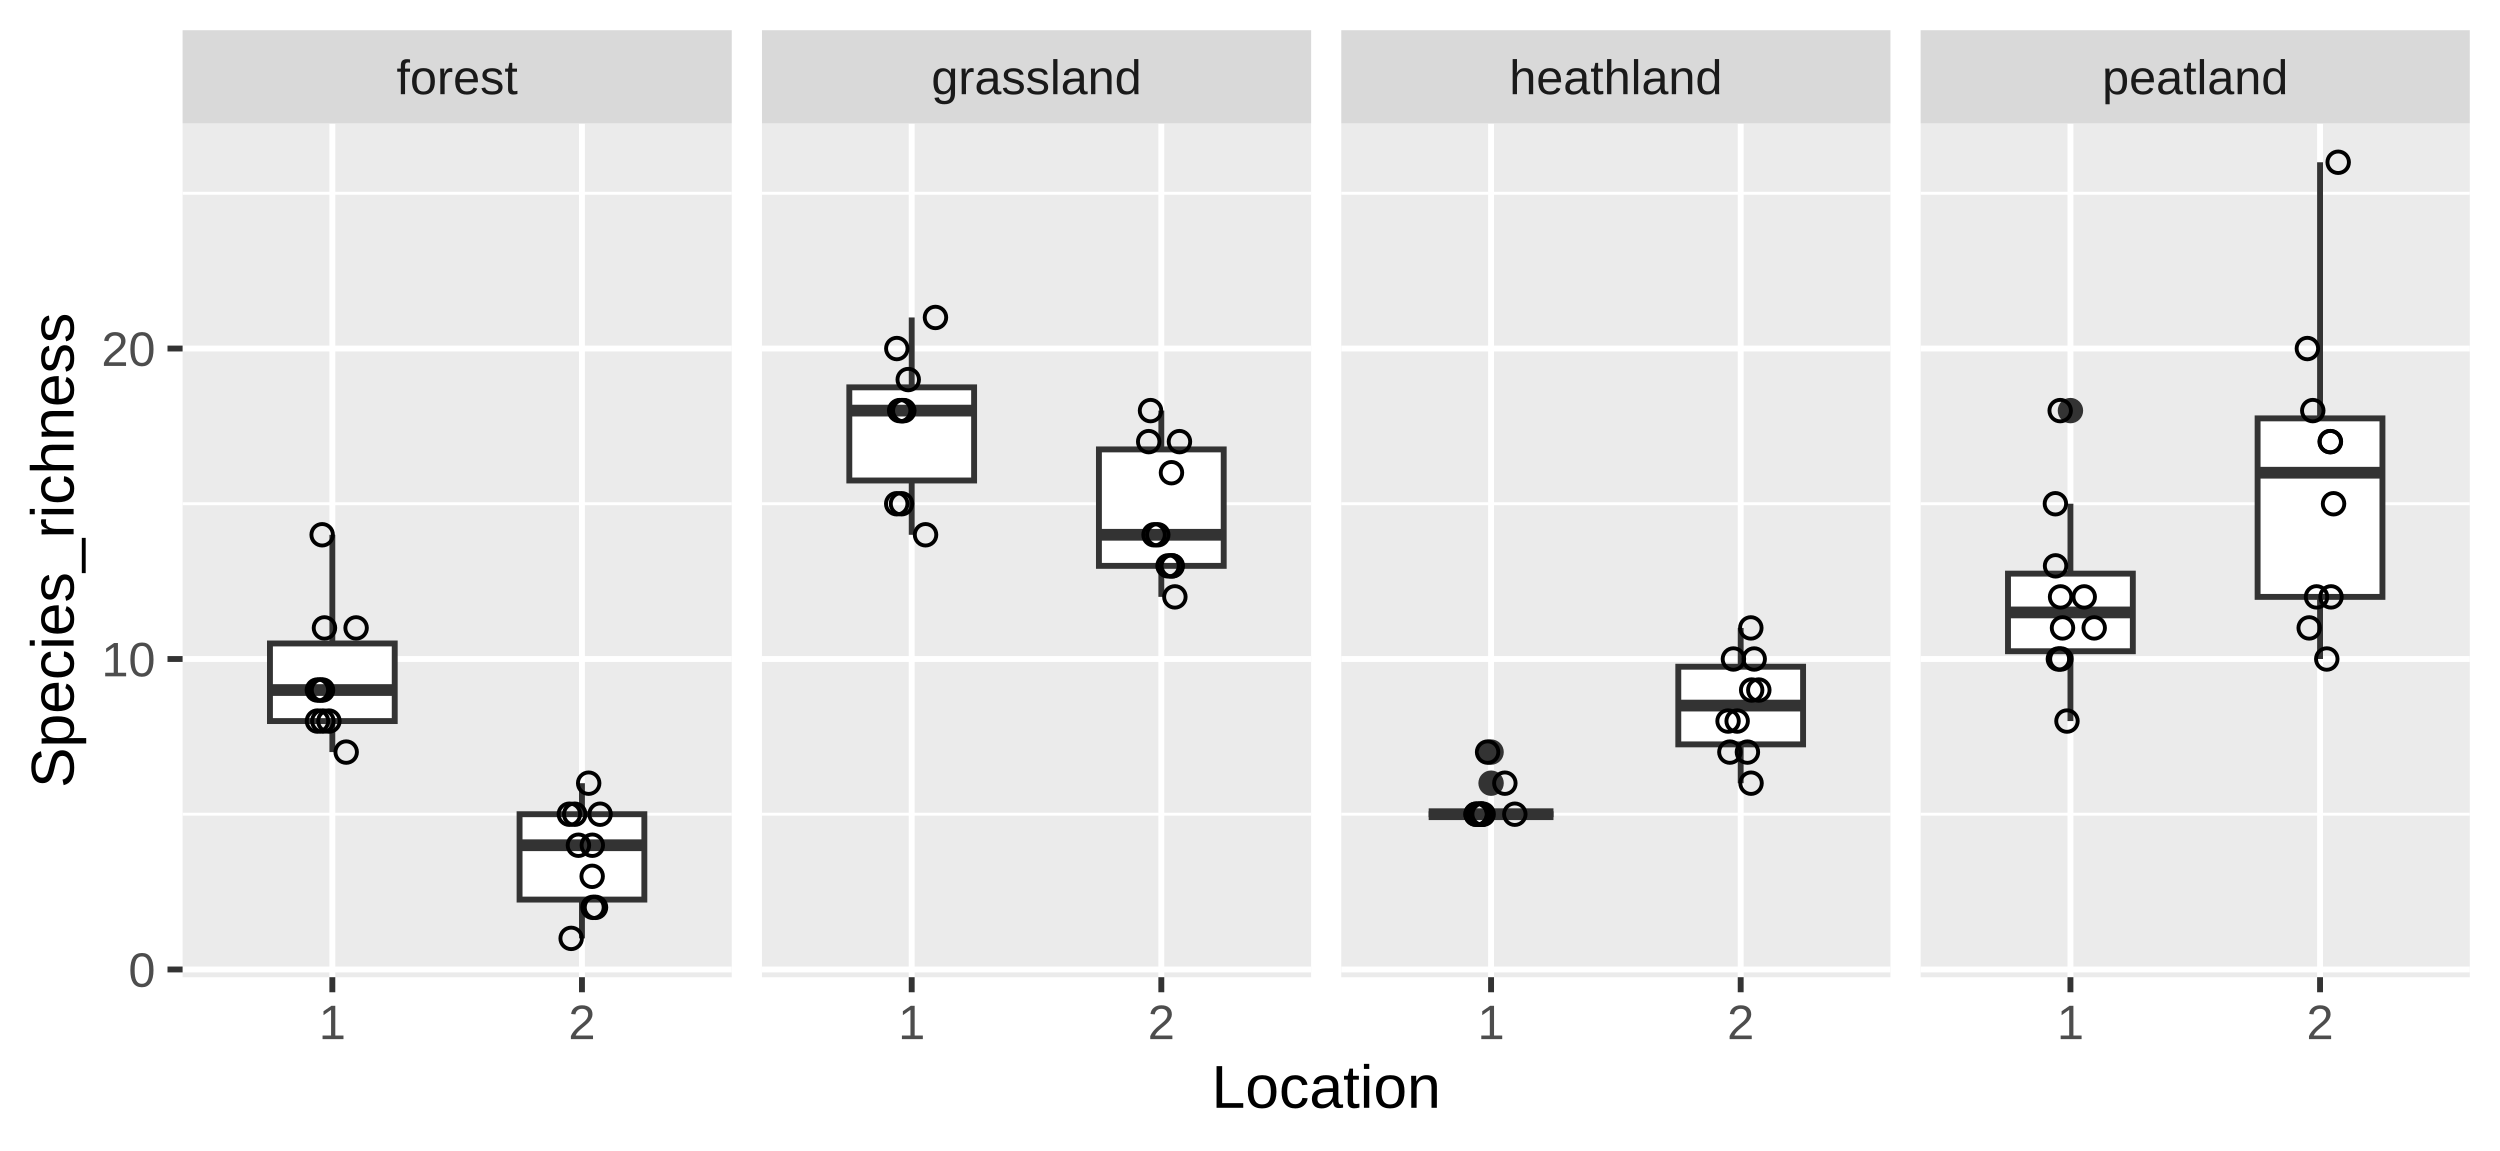
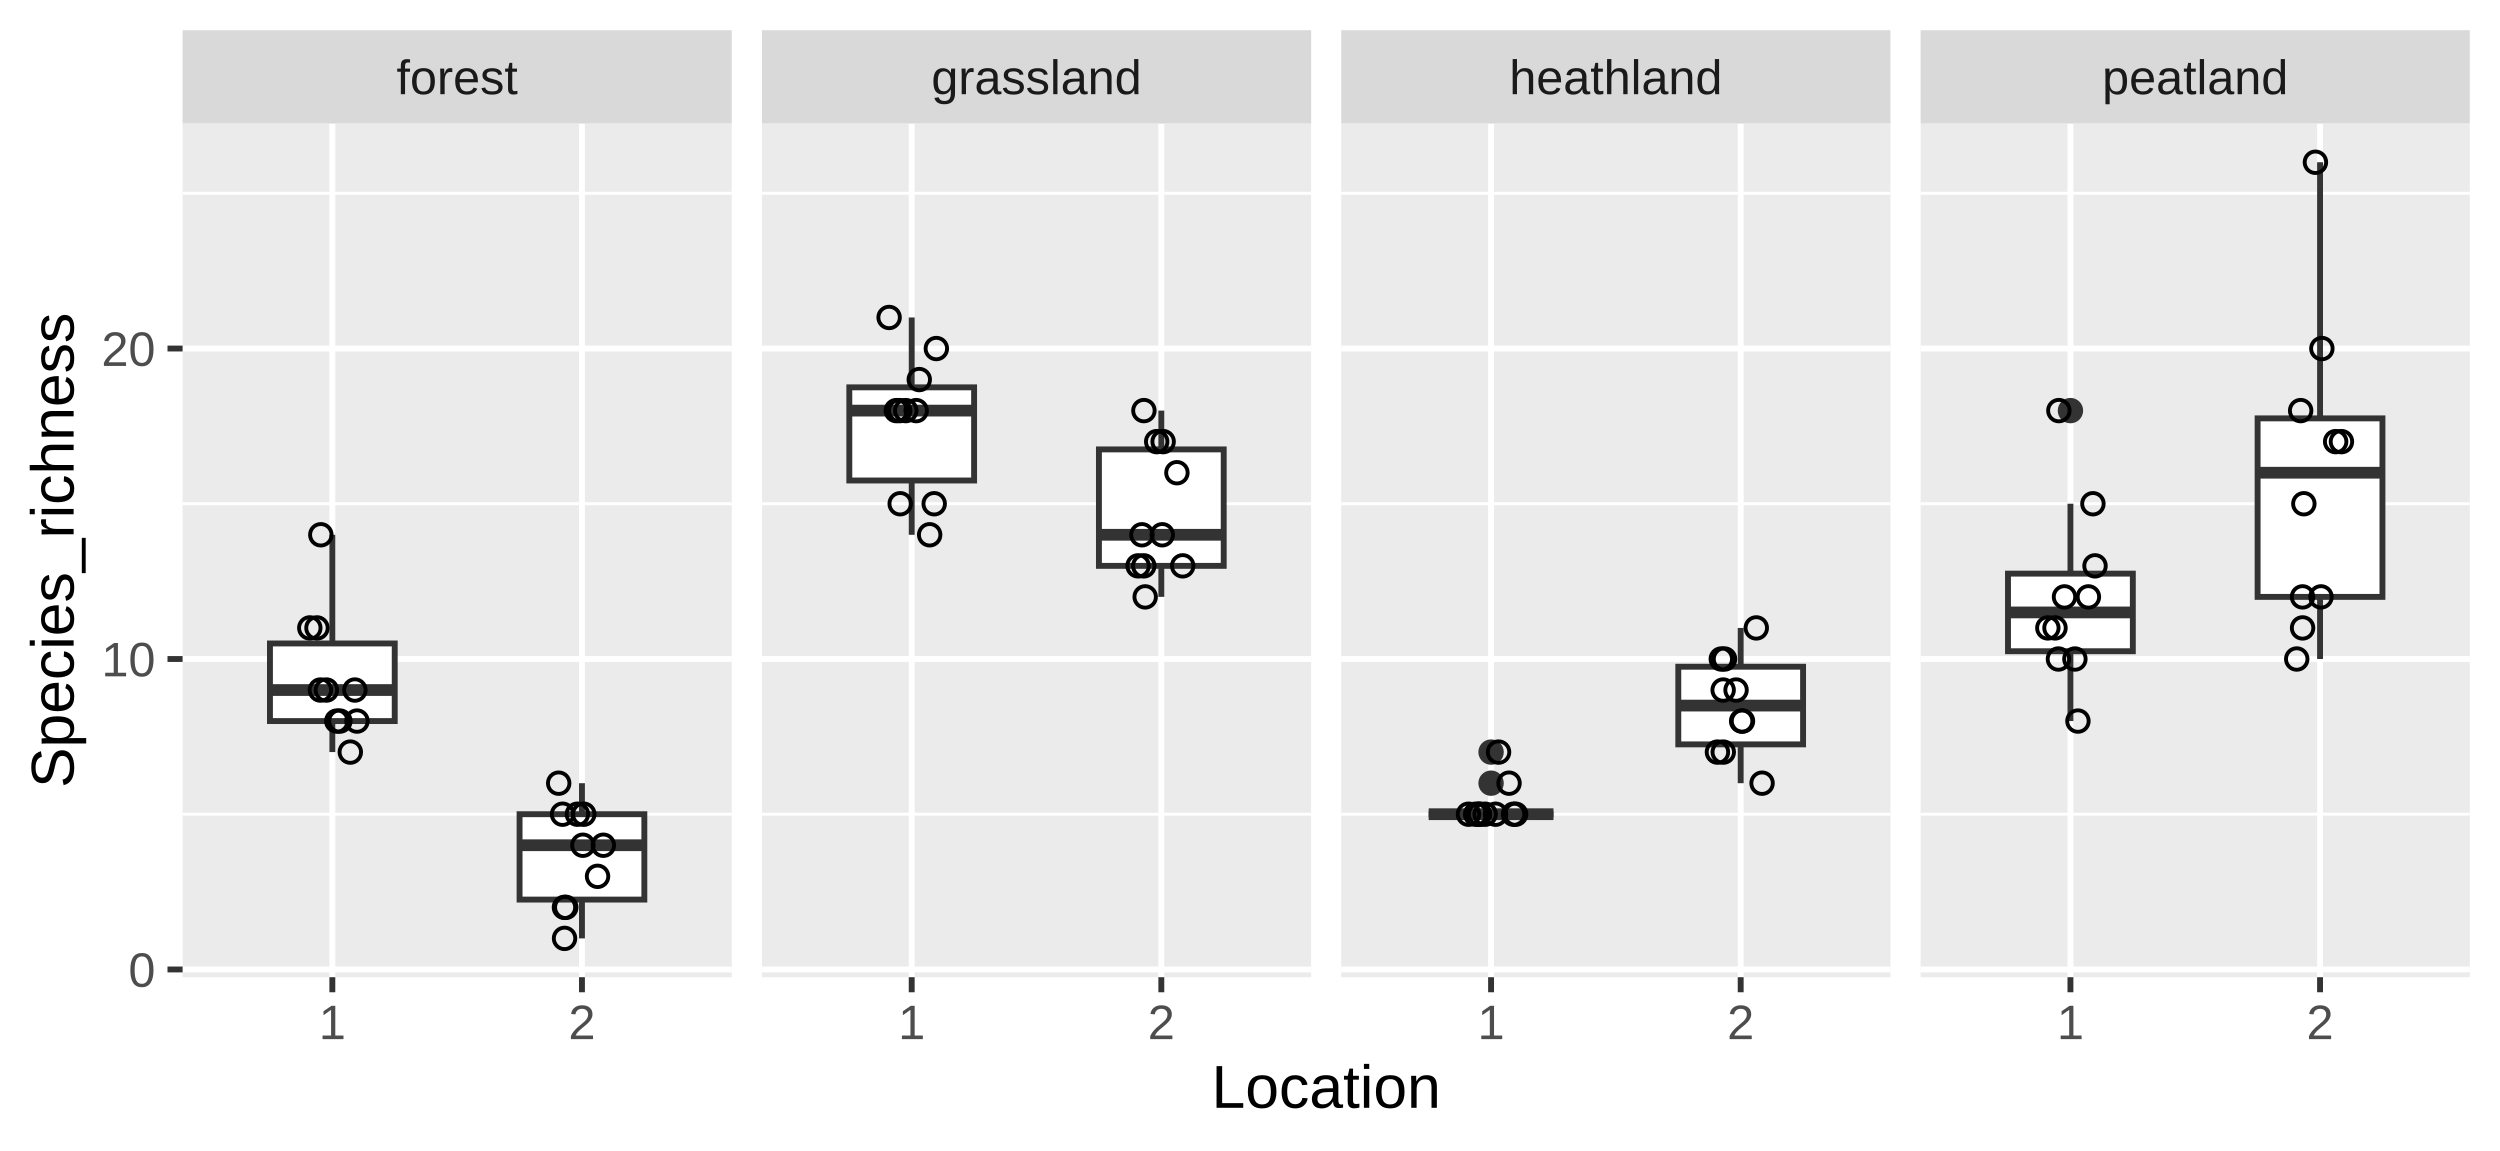
<svg xmlns="http://www.w3.org/2000/svg" width="453.60pt" height="208.80pt" viewBox="0 0 453.60 208.80">
  <g class="svglite">
    <defs>
      <style type="text/css">
    .svglite line, .svglite polyline, .svglite polygon, .svglite path, .svglite rect, .svglite circle {
      fill: none;
      stroke: #000000;
      stroke-linecap: round;
      stroke-linejoin: round;
      stroke-miterlimit: 10.00;
    }
    .svglite text {
      white-space: pre;
    }
    .svglite g.glyphgroup path {
      fill: inherit;
      stroke: none;
    }
  </style>
    </defs>
    <rect width="100%" height="100%" style="stroke: none; fill: #FFFFFF;" />
    <defs>
      <clipPath id="cpMC4wMHw0NTMuNjB8MC4wMHwyMDguODA=">
        <rect x="0.00" y="0.00" width="453.60" height="208.80" />
      </clipPath>
    </defs>
    <g clip-path="url(#cpMC4wMHw0NTMuNjB8MC4wMHwyMDguODA=)">
      <rect x="0" y="0.00" width="453.60" height="208.80" style="stroke-width: 1.07; stroke: #FFFFFF; fill: #FFFFFF;" />
    </g>
    <defs>
      <clipPath id="cpMzMuMTN8MTMyLjc3fDIyLjQwfDE3Ny4zMA==">
        <rect x="33.13" y="22.40" width="99.64" height="154.91" />
      </clipPath>
    </defs>
    <g clip-path="url(#cpMzMuMTN8MTMyLjc3fDIyLjQwfDE3Ny4zMA==)">
      <rect x="33.13" y="22.40" width="99.64" height="154.91" style="stroke-width: 1.07; stroke: none; fill: #EBEBEB;" />
      <polyline points="33.13,147.73 132.77,147.73 " style="stroke-width: 0.53; stroke: #FFFFFF; stroke-linecap: butt;" />
      <polyline points="33.13,91.40 132.77,91.40 " style="stroke-width: 0.53; stroke: #FFFFFF; stroke-linecap: butt;" />
      <polyline points="33.13,35.07 132.77,35.07 " style="stroke-width: 0.53; stroke: #FFFFFF; stroke-linecap: butt;" />
      <polyline points="33.13,175.90 132.77,175.90 " style="stroke-width: 1.07; stroke: #FFFFFF; stroke-linecap: butt;" />
      <polyline points="33.13,119.57 132.77,119.57 " style="stroke-width: 1.07; stroke: #FFFFFF; stroke-linecap: butt;" />
      <polyline points="33.13,63.24 132.77,63.24 " style="stroke-width: 1.07; stroke: #FFFFFF; stroke-linecap: butt;" />
      <polyline points="60.30,177.30 60.30,22.40 " style="stroke-width: 1.07; stroke: #FFFFFF; stroke-linecap: butt;" />
      <polyline points="105.59,177.30 105.59,22.40 " style="stroke-width: 1.07; stroke: #FFFFFF; stroke-linecap: butt;" />
      <line x1="60.30" y1="116.75" x2="60.30" y2="97.03" style="stroke-width: 1.07; stroke: #333333; stroke-linecap: butt;" />
      <line x1="60.30" y1="130.83" x2="60.30" y2="136.46" style="stroke-width: 1.07; stroke: #333333; stroke-linecap: butt;" />
      <polygon points="48.98,116.75 48.98,130.83 71.62,130.83 71.62,116.75 48.98,116.75 " style="stroke-width: 1.07; stroke: #333333; stroke-linecap: butt; stroke-linejoin: miter; fill: #FFFFFF;" />
      <line x1="48.98" y1="125.20" x2="71.62" y2="125.20" style="stroke-width: 2.13; stroke: #333333; stroke-linecap: butt; stroke-linejoin: miter;" />
      <line x1="105.59" y1="147.73" x2="105.59" y2="142.10" style="stroke-width: 1.07; stroke: #333333; stroke-linecap: butt;" />
      <line x1="105.59" y1="163.22" x2="105.59" y2="170.26" style="stroke-width: 1.07; stroke: #333333; stroke-linecap: butt;" />
      <polygon points="94.27,147.73 94.27,163.22 116.91,163.22 116.91,147.73 94.27,147.73 " style="stroke-width: 1.07; stroke: #333333; stroke-linecap: butt; stroke-linejoin: miter; fill: #FFFFFF;" />
      <line x1="94.27" y1="153.36" x2="116.91" y2="153.36" style="stroke-width: 2.13; stroke: #333333; stroke-linecap: butt; stroke-linejoin: miter;" />
-       <circle cx="58.87" cy="113.93" r="1.95" style="stroke-width: 0.71;" />
-       <circle cx="58.12" cy="125.20" r="1.95" style="stroke-width: 0.71;" />
-       <circle cx="64.61" cy="113.93" r="1.95" style="stroke-width: 0.71;" />
-       <circle cx="58.45" cy="97.03" r="1.95" style="stroke-width: 0.71;" />
-       <circle cx="57.58" cy="125.20" r="1.95" style="stroke-width: 0.71;" />
-       <circle cx="59.68" cy="130.83" r="1.95" style="stroke-width: 0.71;" />
-       <circle cx="57.60" cy="130.83" r="1.95" style="stroke-width: 0.71;" />
-       <circle cx="58.52" cy="125.20" r="1.95" style="stroke-width: 0.71;" />
-       <circle cx="62.81" cy="136.46" r="1.95" style="stroke-width: 0.71;" />
-       <circle cx="58.58" cy="130.83" r="1.95" style="stroke-width: 0.71;" />
-       <circle cx="108.88" cy="147.73" r="1.95" style="stroke-width: 0.71;" />
-       <circle cx="104.28" cy="147.73" r="1.95" style="stroke-width: 0.71;" />
-       <circle cx="104.95" cy="153.36" r="1.95" style="stroke-width: 0.71;" />
-       <circle cx="103.30" cy="147.73" r="1.95" style="stroke-width: 0.71;" />
-       <circle cx="103.63" cy="170.26" r="1.95" style="stroke-width: 0.71;" />
-       <circle cx="107.44" cy="159.00" r="1.95" style="stroke-width: 0.71;" />
-       <circle cx="108.05" cy="164.63" r="1.95" style="stroke-width: 0.71;" />
-       <circle cx="107.58" cy="164.63" r="1.95" style="stroke-width: 0.71;" />
-       <circle cx="106.81" cy="142.10" r="1.95" style="stroke-width: 0.71;" />
-       <circle cx="107.47" cy="153.36" r="1.95" style="stroke-width: 0.71;" />
+       <circle cx="57.51" cy="113.93" r="1.95" style="stroke-width: 0.71;" />
+       <circle cx="58.13" cy="125.20" r="1.95" style="stroke-width: 0.71;" />
+       <circle cx="56.21" cy="113.93" r="1.95" style="stroke-width: 0.71;" />
+       <circle cx="58.21" cy="97.03" r="1.95" style="stroke-width: 0.71;" />
+       <circle cx="64.39" cy="125.20" r="1.95" style="stroke-width: 0.71;" />
+       <circle cx="61.67" cy="130.83" r="1.95" style="stroke-width: 0.71;" />
+       <circle cx="64.77" cy="130.83" r="1.95" style="stroke-width: 0.71;" />
+       <circle cx="59.22" cy="125.20" r="1.95" style="stroke-width: 0.71;" />
+       <circle cx="63.56" cy="136.46" r="1.95" style="stroke-width: 0.71;" />
+       <circle cx="61.11" cy="130.83" r="1.95" style="stroke-width: 0.71;" />
+       <circle cx="104.76" cy="147.73" r="1.95" style="stroke-width: 0.71;" />
+       <circle cx="102.07" cy="147.73" r="1.95" style="stroke-width: 0.71;" />
+       <circle cx="105.76" cy="153.36" r="1.95" style="stroke-width: 0.71;" />
+       <circle cx="105.92" cy="147.73" r="1.95" style="stroke-width: 0.71;" />
+       <circle cx="102.43" cy="170.26" r="1.95" style="stroke-width: 0.71;" />
+       <circle cx="108.42" cy="159.00" r="1.95" style="stroke-width: 0.71;" />
+       <circle cx="102.66" cy="164.63" r="1.95" style="stroke-width: 0.71;" />
+       <circle cx="102.41" cy="164.63" r="1.95" style="stroke-width: 0.71;" />
+       <circle cx="101.37" cy="142.10" r="1.95" style="stroke-width: 0.71;" />
+       <circle cx="109.47" cy="153.36" r="1.95" style="stroke-width: 0.71;" />
    </g>
    <g clip-path="url(#cpMC4wMHw0NTMuNjB8MC4wMHwyMDguODA=)">
</g>
    <defs>
      <clipPath id="cpMTM4LjI1fDIzNy44OHwyMi40MHwxNzcuMzA=">
        <rect x="138.25" y="22.40" width="99.64" height="154.91" />
      </clipPath>
    </defs>
    <g clip-path="url(#cpMTM4LjI1fDIzNy44OHwyMi40MHwxNzcuMzA=)">
      <rect x="138.25" y="22.40" width="99.64" height="154.91" style="stroke-width: 1.07; stroke: none; fill: #EBEBEB;" />
      <polyline points="138.25,147.73 237.88,147.73 " style="stroke-width: 0.53; stroke: #FFFFFF; stroke-linecap: butt;" />
      <polyline points="138.25,91.40 237.88,91.40 " style="stroke-width: 0.53; stroke: #FFFFFF; stroke-linecap: butt;" />
      <polyline points="138.25,35.07 237.88,35.07 " style="stroke-width: 0.53; stroke: #FFFFFF; stroke-linecap: butt;" />
      <polyline points="138.25,175.90 237.88,175.90 " style="stroke-width: 1.07; stroke: #FFFFFF; stroke-linecap: butt;" />
      <polyline points="138.25,119.57 237.88,119.57 " style="stroke-width: 1.07; stroke: #FFFFFF; stroke-linecap: butt;" />
      <polyline points="138.25,63.24 237.88,63.24 " style="stroke-width: 1.07; stroke: #FFFFFF; stroke-linecap: butt;" />
      <polyline points="165.42,177.30 165.42,22.40 " style="stroke-width: 1.07; stroke: #FFFFFF; stroke-linecap: butt;" />
      <polyline points="210.71,177.30 210.71,22.40 " style="stroke-width: 1.07; stroke: #FFFFFF; stroke-linecap: butt;" />
      <line x1="165.42" y1="70.28" x2="165.42" y2="57.60" style="stroke-width: 1.07; stroke: #333333; stroke-linecap: butt;" />
      <line x1="165.42" y1="87.18" x2="165.42" y2="97.03" style="stroke-width: 1.07; stroke: #333333; stroke-linecap: butt;" />
      <polygon points="154.10,70.28 154.10,87.18 176.74,87.18 176.74,70.28 154.10,70.28 " style="stroke-width: 1.07; stroke: #333333; stroke-linecap: butt; stroke-linejoin: miter; fill: #FFFFFF;" />
      <line x1="154.10" y1="74.50" x2="176.74" y2="74.50" style="stroke-width: 2.13; stroke: #333333; stroke-linecap: butt; stroke-linejoin: miter;" />
      <line x1="210.71" y1="81.54" x2="210.71" y2="74.50" style="stroke-width: 1.07; stroke: #333333; stroke-linecap: butt;" />
      <line x1="210.71" y1="102.67" x2="210.71" y2="108.30" style="stroke-width: 1.07; stroke: #333333; stroke-linecap: butt;" />
      <polygon points="199.39,81.54 199.39,102.67 222.03,102.67 222.03,81.54 199.39,81.54 " style="stroke-width: 1.07; stroke: #333333; stroke-linecap: butt; stroke-linejoin: miter; fill: #FFFFFF;" />
      <line x1="199.39" y1="97.03" x2="222.03" y2="97.03" style="stroke-width: 2.13; stroke: #333333; stroke-linecap: butt; stroke-linejoin: miter;" />
-       <circle cx="163.99" cy="74.50" r="1.95" style="stroke-width: 0.71;" />
-       <circle cx="163.23" cy="74.50" r="1.95" style="stroke-width: 0.71;" />
-       <circle cx="169.73" cy="57.60" r="1.95" style="stroke-width: 0.71;" />
-       <circle cx="163.57" cy="91.40" r="1.95" style="stroke-width: 0.71;" />
-       <circle cx="162.70" cy="91.40" r="1.95" style="stroke-width: 0.71;" />
-       <circle cx="164.79" cy="68.87" r="1.95" style="stroke-width: 0.71;" />
-       <circle cx="162.72" cy="63.24" r="1.95" style="stroke-width: 0.71;" />
-       <circle cx="163.64" cy="74.50" r="1.95" style="stroke-width: 0.71;" />
-       <circle cx="167.93" cy="97.03" r="1.95" style="stroke-width: 0.71;" />
-       <circle cx="163.69" cy="74.50" r="1.95" style="stroke-width: 0.71;" />
-       <circle cx="214.00" cy="80.13" r="1.95" style="stroke-width: 0.71;" />
-       <circle cx="209.39" cy="97.03" r="1.95" style="stroke-width: 0.71;" />
-       <circle cx="210.07" cy="97.03" r="1.95" style="stroke-width: 0.71;" />
-       <circle cx="208.42" cy="80.13" r="1.95" style="stroke-width: 0.71;" />
-       <circle cx="208.75" cy="74.50" r="1.95" style="stroke-width: 0.71;" />
-       <circle cx="212.55" cy="85.77" r="1.95" style="stroke-width: 0.71;" />
-       <circle cx="213.17" cy="108.30" r="1.95" style="stroke-width: 0.71;" />
-       <circle cx="212.70" cy="102.67" r="1.95" style="stroke-width: 0.71;" />
-       <circle cx="211.93" cy="102.67" r="1.95" style="stroke-width: 0.71;" />
-       <circle cx="212.59" cy="102.67" r="1.95" style="stroke-width: 0.71;" />
+       <circle cx="162.63" cy="74.50" r="1.95" style="stroke-width: 0.71;" />
+       <circle cx="163.25" cy="74.50" r="1.95" style="stroke-width: 0.71;" />
+       <circle cx="161.32" cy="57.60" r="1.95" style="stroke-width: 0.71;" />
+       <circle cx="163.33" cy="91.40" r="1.95" style="stroke-width: 0.71;" />
+       <circle cx="169.50" cy="91.40" r="1.95" style="stroke-width: 0.71;" />
+       <circle cx="166.79" cy="68.87" r="1.95" style="stroke-width: 0.71;" />
+       <circle cx="169.89" cy="63.24" r="1.95" style="stroke-width: 0.71;" />
+       <circle cx="164.34" cy="74.50" r="1.95" style="stroke-width: 0.71;" />
+       <circle cx="168.68" cy="97.03" r="1.95" style="stroke-width: 0.71;" />
+       <circle cx="166.23" cy="74.50" r="1.95" style="stroke-width: 0.71;" />
+       <circle cx="209.87" cy="80.13" r="1.95" style="stroke-width: 0.71;" />
+       <circle cx="207.19" cy="97.03" r="1.95" style="stroke-width: 0.71;" />
+       <circle cx="210.88" cy="97.03" r="1.95" style="stroke-width: 0.71;" />
+       <circle cx="211.04" cy="80.13" r="1.95" style="stroke-width: 0.71;" />
+       <circle cx="207.55" cy="74.50" r="1.95" style="stroke-width: 0.71;" />
+       <circle cx="213.54" cy="85.77" r="1.95" style="stroke-width: 0.71;" />
+       <circle cx="207.78" cy="108.30" r="1.95" style="stroke-width: 0.71;" />
+       <circle cx="207.53" cy="102.67" r="1.95" style="stroke-width: 0.71;" />
+       <circle cx="206.49" cy="102.67" r="1.95" style="stroke-width: 0.71;" />
+       <circle cx="214.59" cy="102.67" r="1.95" style="stroke-width: 0.71;" />
    </g>
    <g clip-path="url(#cpMC4wMHw0NTMuNjB8MC4wMHwyMDguODA=)">
</g>
    <defs>
      <clipPath id="cpMjQzLjM2fDM0My4wMHwyMi40MHwxNzcuMzA=">
        <rect x="243.36" y="22.40" width="99.64" height="154.91" />
      </clipPath>
    </defs>
    <g clip-path="url(#cpMjQzLjM2fDM0My4wMHwyMi40MHwxNzcuMzA=)">
      <rect x="243.36" y="22.40" width="99.64" height="154.91" style="stroke-width: 1.07; stroke: none; fill: #EBEBEB;" />
      <polyline points="243.36,147.73 343.00,147.73 " style="stroke-width: 0.53; stroke: #FFFFFF; stroke-linecap: butt;" />
      <polyline points="243.36,91.40 343.00,91.40 " style="stroke-width: 0.53; stroke: #FFFFFF; stroke-linecap: butt;" />
      <polyline points="243.36,35.07 343.00,35.07 " style="stroke-width: 0.53; stroke: #FFFFFF; stroke-linecap: butt;" />
      <polyline points="243.36,175.90 343.00,175.90 " style="stroke-width: 1.07; stroke: #FFFFFF; stroke-linecap: butt;" />
      <polyline points="243.36,119.57 343.00,119.57 " style="stroke-width: 1.07; stroke: #FFFFFF; stroke-linecap: butt;" />
      <polyline points="243.36,63.24 343.00,63.24 " style="stroke-width: 1.07; stroke: #FFFFFF; stroke-linecap: butt;" />
      <polyline points="270.54,177.30 270.54,22.40 " style="stroke-width: 1.07; stroke: #FFFFFF; stroke-linecap: butt;" />
      <polyline points="315.83,177.30 315.83,22.40 " style="stroke-width: 1.07; stroke: #FFFFFF; stroke-linecap: butt;" />
      <circle cx="270.54" cy="136.46" r="1.95" style="stroke-width: 0.71; stroke: #333333; fill: #333333;" />
      <circle cx="270.54" cy="142.10" r="1.95" style="stroke-width: 0.71; stroke: #333333; fill: #333333;" />
      <line x1="270.54" y1="147.73" x2="270.54" y2="147.73" style="stroke-width: 1.07; stroke: #333333; stroke-linecap: butt;" />
      <line x1="270.54" y1="147.73" x2="270.54" y2="147.73" style="stroke-width: 1.07; stroke: #333333; stroke-linecap: butt;" />
      <polygon points="259.22,147.73 259.22,147.73 281.86,147.73 281.86,147.73 259.22,147.73 " style="stroke-width: 1.07; stroke: #333333; stroke-linecap: butt; stroke-linejoin: miter; fill: #FFFFFF;" />
      <line x1="259.22" y1="147.73" x2="281.86" y2="147.73" style="stroke-width: 2.13; stroke: #333333; stroke-linecap: butt; stroke-linejoin: miter;" />
      <line x1="315.83" y1="120.97" x2="315.83" y2="113.93" style="stroke-width: 1.07; stroke: #333333; stroke-linecap: butt;" />
      <line x1="315.83" y1="135.06" x2="315.83" y2="142.10" style="stroke-width: 1.07; stroke: #333333; stroke-linecap: butt;" />
      <polygon points="304.51,120.97 304.51,135.06 327.15,135.06 327.15,120.97 304.51,120.97 " style="stroke-width: 1.07; stroke: #333333; stroke-linecap: butt; stroke-linejoin: miter; fill: #FFFFFF;" />
      <line x1="304.51" y1="128.02" x2="327.15" y2="128.02" style="stroke-width: 2.13; stroke: #333333; stroke-linecap: butt; stroke-linejoin: miter;" />
-       <circle cx="269.10" cy="147.73" r="1.95" style="stroke-width: 0.71;" />
-       <circle cx="268.35" cy="147.73" r="1.95" style="stroke-width: 0.71;" />
-       <circle cx="274.85" cy="147.73" r="1.95" style="stroke-width: 0.71;" />
-       <circle cx="268.69" cy="147.73" r="1.95" style="stroke-width: 0.71;" />
-       <circle cx="267.81" cy="147.73" r="1.95" style="stroke-width: 0.71;" />
-       <circle cx="269.91" cy="136.46" r="1.95" style="stroke-width: 0.71;" />
-       <circle cx="267.84" cy="147.73" r="1.95" style="stroke-width: 0.71;" />
-       <circle cx="268.76" cy="147.73" r="1.95" style="stroke-width: 0.71;" />
-       <circle cx="273.04" cy="142.10" r="1.95" style="stroke-width: 0.71;" />
-       <circle cx="268.81" cy="147.73" r="1.95" style="stroke-width: 0.71;" />
-       <circle cx="319.12" cy="125.20" r="1.95" style="stroke-width: 0.71;" />
-       <circle cx="314.51" cy="119.57" r="1.95" style="stroke-width: 0.71;" />
-       <circle cx="315.19" cy="130.83" r="1.95" style="stroke-width: 0.71;" />
-       <circle cx="313.54" cy="130.83" r="1.95" style="stroke-width: 0.71;" />
-       <circle cx="313.87" cy="136.46" r="1.95" style="stroke-width: 0.71;" />
-       <circle cx="317.67" cy="113.93" r="1.95" style="stroke-width: 0.71;" />
-       <circle cx="318.28" cy="119.57" r="1.95" style="stroke-width: 0.71;" />
-       <circle cx="317.82" cy="125.20" r="1.95" style="stroke-width: 0.71;" />
-       <circle cx="317.05" cy="136.46" r="1.95" style="stroke-width: 0.71;" />
-       <circle cx="317.71" cy="142.10" r="1.95" style="stroke-width: 0.71;" />
+       <circle cx="267.74" cy="147.73" r="1.95" style="stroke-width: 0.71;" />
+       <circle cx="268.37" cy="147.73" r="1.95" style="stroke-width: 0.71;" />
+       <circle cx="266.44" cy="147.73" r="1.95" style="stroke-width: 0.71;" />
+       <circle cx="268.45" cy="147.73" r="1.95" style="stroke-width: 0.71;" />
+       <circle cx="274.62" cy="147.73" r="1.95" style="stroke-width: 0.71;" />
+       <circle cx="271.90" cy="136.46" r="1.95" style="stroke-width: 0.71;" />
+       <circle cx="275.00" cy="147.73" r="1.95" style="stroke-width: 0.71;" />
+       <circle cx="269.46" cy="147.73" r="1.95" style="stroke-width: 0.71;" />
+       <circle cx="273.80" cy="142.10" r="1.95" style="stroke-width: 0.71;" />
+       <circle cx="271.35" cy="147.73" r="1.95" style="stroke-width: 0.71;" />
+       <circle cx="314.99" cy="125.20" r="1.95" style="stroke-width: 0.71;" />
+       <circle cx="312.31" cy="119.57" r="1.95" style="stroke-width: 0.71;" />
+       <circle cx="316.00" cy="130.83" r="1.95" style="stroke-width: 0.71;" />
+       <circle cx="316.16" cy="130.83" r="1.95" style="stroke-width: 0.71;" />
+       <circle cx="312.67" cy="136.46" r="1.95" style="stroke-width: 0.71;" />
+       <circle cx="318.66" cy="113.93" r="1.95" style="stroke-width: 0.71;" />
+       <circle cx="312.90" cy="119.57" r="1.95" style="stroke-width: 0.71;" />
+       <circle cx="312.65" cy="125.20" r="1.95" style="stroke-width: 0.71;" />
+       <circle cx="311.61" cy="136.46" r="1.95" style="stroke-width: 0.71;" />
+       <circle cx="319.71" cy="142.10" r="1.95" style="stroke-width: 0.71;" />
    </g>
    <g clip-path="url(#cpMC4wMHw0NTMuNjB8MC4wMHwyMDguODA=)">
</g>
    <defs>
      <clipPath id="cpMzQ4LjQ4fDQ0OC4xMnwyMi40MHwxNzcuMzA=">
        <rect x="348.48" y="22.40" width="99.64" height="154.91" />
      </clipPath>
    </defs>
    <g clip-path="url(#cpMzQ4LjQ4fDQ0OC4xMnwyMi40MHwxNzcuMzA=)">
      <rect x="348.48" y="22.40" width="99.64" height="154.91" style="stroke-width: 1.07; stroke: none; fill: #EBEBEB;" />
      <polyline points="348.48,147.73 448.12,147.73 " style="stroke-width: 0.53; stroke: #FFFFFF; stroke-linecap: butt;" />
      <polyline points="348.48,91.40 448.12,91.40 " style="stroke-width: 0.53; stroke: #FFFFFF; stroke-linecap: butt;" />
      <polyline points="348.48,35.07 448.12,35.07 " style="stroke-width: 0.53; stroke: #FFFFFF; stroke-linecap: butt;" />
      <polyline points="348.48,175.90 448.12,175.90 " style="stroke-width: 1.07; stroke: #FFFFFF; stroke-linecap: butt;" />
      <polyline points="348.48,119.57 448.12,119.57 " style="stroke-width: 1.07; stroke: #FFFFFF; stroke-linecap: butt;" />
      <polyline points="348.48,63.24 448.12,63.24 " style="stroke-width: 1.07; stroke: #FFFFFF; stroke-linecap: butt;" />
      <polyline points="375.66,177.30 375.66,22.40 " style="stroke-width: 1.07; stroke: #FFFFFF; stroke-linecap: butt;" />
      <polyline points="420.95,177.30 420.95,22.40 " style="stroke-width: 1.07; stroke: #FFFFFF; stroke-linecap: butt;" />
      <circle cx="375.66" cy="74.50" r="1.95" style="stroke-width: 0.71; stroke: #333333; fill: #333333;" />
      <line x1="375.66" y1="104.08" x2="375.66" y2="91.40" style="stroke-width: 1.07; stroke: #333333; stroke-linecap: butt;" />
      <line x1="375.66" y1="118.16" x2="375.66" y2="130.83" style="stroke-width: 1.07; stroke: #333333; stroke-linecap: butt;" />
      <polygon points="364.33,104.08 364.33,118.16 386.98,118.16 386.98,104.08 364.33,104.08 " style="stroke-width: 1.07; stroke: #333333; stroke-linecap: butt; stroke-linejoin: miter; fill: #FFFFFF;" />
      <line x1="364.33" y1="111.12" x2="386.98" y2="111.12" style="stroke-width: 2.13; stroke: #333333; stroke-linecap: butt; stroke-linejoin: miter;" />
      <line x1="420.95" y1="75.91" x2="420.95" y2="29.44" style="stroke-width: 1.07; stroke: #333333; stroke-linecap: butt;" />
      <line x1="420.95" y1="108.30" x2="420.95" y2="119.57" style="stroke-width: 1.07; stroke: #333333; stroke-linecap: butt;" />
      <polygon points="409.62,75.91 409.62,108.30 432.27,108.30 432.27,75.91 409.62,75.91 " style="stroke-width: 1.07; stroke: #333333; stroke-linecap: butt; stroke-linejoin: miter; fill: #FFFFFF;" />
      <line x1="409.62" y1="85.77" x2="432.27" y2="85.77" style="stroke-width: 2.13; stroke: #333333; stroke-linecap: butt; stroke-linejoin: miter;" />
-       <circle cx="374.22" cy="113.93" r="1.95" style="stroke-width: 0.71;" />
-       <circle cx="373.47" cy="119.57" r="1.95" style="stroke-width: 0.71;" />
-       <circle cx="379.97" cy="113.93" r="1.95" style="stroke-width: 0.71;" />
-       <circle cx="373.80" cy="74.50" r="1.95" style="stroke-width: 0.71;" />
-       <circle cx="372.93" cy="91.40" r="1.95" style="stroke-width: 0.71;" />
-       <circle cx="375.03" cy="130.83" r="1.95" style="stroke-width: 0.71;" />
-       <circle cx="372.96" cy="102.67" r="1.95" style="stroke-width: 0.71;" />
-       <circle cx="373.87" cy="108.30" r="1.95" style="stroke-width: 0.71;" />
-       <circle cx="378.16" cy="108.30" r="1.95" style="stroke-width: 0.71;" />
-       <circle cx="373.93" cy="119.57" r="1.95" style="stroke-width: 0.71;" />
-       <circle cx="424.24" cy="29.44" r="1.95" style="stroke-width: 0.71;" />
-       <circle cx="419.63" cy="74.50" r="1.95" style="stroke-width: 0.71;" />
-       <circle cx="420.31" cy="108.30" r="1.95" style="stroke-width: 0.71;" />
-       <circle cx="418.65" cy="63.24" r="1.95" style="stroke-width: 0.71;" />
-       <circle cx="418.98" cy="113.93" r="1.95" style="stroke-width: 0.71;" />
-       <circle cx="422.79" cy="80.13" r="1.95" style="stroke-width: 0.71;" />
-       <circle cx="423.40" cy="91.40" r="1.95" style="stroke-width: 0.71;" />
-       <circle cx="422.94" cy="108.30" r="1.95" style="stroke-width: 0.71;" />
-       <circle cx="422.17" cy="119.57" r="1.95" style="stroke-width: 0.71;" />
-       <circle cx="422.83" cy="80.13" r="1.95" style="stroke-width: 0.71;" />
+       <circle cx="372.86" cy="113.93" r="1.95" style="stroke-width: 0.71;" />
+       <circle cx="373.48" cy="119.57" r="1.95" style="stroke-width: 0.71;" />
+       <circle cx="371.56" cy="113.93" r="1.95" style="stroke-width: 0.71;" />
+       <circle cx="373.56" cy="74.50" r="1.95" style="stroke-width: 0.71;" />
+       <circle cx="379.74" cy="91.40" r="1.95" style="stroke-width: 0.71;" />
+       <circle cx="377.02" cy="130.83" r="1.95" style="stroke-width: 0.71;" />
+       <circle cx="380.12" cy="102.67" r="1.95" style="stroke-width: 0.71;" />
+       <circle cx="374.58" cy="108.30" r="1.95" style="stroke-width: 0.71;" />
+       <circle cx="378.92" cy="108.30" r="1.95" style="stroke-width: 0.71;" />
+       <circle cx="376.47" cy="119.57" r="1.95" style="stroke-width: 0.71;" />
+       <circle cx="420.11" cy="29.44" r="1.95" style="stroke-width: 0.71;" />
+       <circle cx="417.43" cy="74.50" r="1.95" style="stroke-width: 0.71;" />
+       <circle cx="421.12" cy="108.30" r="1.95" style="stroke-width: 0.71;" />
+       <circle cx="421.28" cy="63.24" r="1.95" style="stroke-width: 0.71;" />
+       <circle cx="417.78" cy="113.93" r="1.95" style="stroke-width: 0.71;" />
+       <circle cx="423.78" cy="80.13" r="1.95" style="stroke-width: 0.71;" />
+       <circle cx="418.01" cy="91.40" r="1.95" style="stroke-width: 0.71;" />
+       <circle cx="417.77" cy="108.30" r="1.95" style="stroke-width: 0.71;" />
+       <circle cx="416.72" cy="119.57" r="1.95" style="stroke-width: 0.71;" />
+       <circle cx="424.83" cy="80.13" r="1.95" style="stroke-width: 0.71;" />
    </g>
    <g clip-path="url(#cpMC4wMHw0NTMuNjB8MC4wMHwyMDguODA=)">
</g>
    <defs>
      <clipPath id="cpMzMuMTN8MTMyLjc3fDUuNDh8MjIuNDA=">
        <rect x="33.13" y="5.48" width="99.64" height="16.92" />
      </clipPath>
    </defs>
    <g clip-path="url(#cpMzMuMTN8MTMyLjc3fDUuNDh8MjIuNDA=)">
      <rect x="33.13" y="5.48" width="99.64" height="16.92" style="stroke-width: 1.07; stroke: none; fill: #D9D9D9;" />
      <text x="82.95" y="17.09" text-anchor="middle" style="font-size: 8.80px;fill: #1A1A1A; font-family: &quot;Arial&quot;;" textLength="21.98px" lengthAdjust="spacingAndGlyphs">forest</text>
    </g>
    <g clip-path="url(#cpMC4wMHw0NTMuNjB8MC4wMHwyMDguODA=)">
</g>
    <defs>
      <clipPath id="cpMTM4LjI1fDIzNy44OHw1LjQ4fDIyLjQw">
        <rect x="138.25" y="5.48" width="99.64" height="16.92" />
      </clipPath>
    </defs>
    <g clip-path="url(#cpMTM4LjI1fDIzNy44OHw1LjQ4fDIyLjQw)">
      <rect x="138.25" y="5.48" width="99.64" height="16.92" style="stroke-width: 1.07; stroke: none; fill: #D9D9D9;" />
      <text x="188.06" y="17.09" text-anchor="middle" style="font-size: 8.80px;fill: #1A1A1A; font-family: &quot;Arial&quot;;" textLength="38.14px" lengthAdjust="spacingAndGlyphs">grassland</text>
    </g>
    <g clip-path="url(#cpMC4wMHw0NTMuNjB8MC4wMHwyMDguODA=)">
</g>
    <defs>
      <clipPath id="cpMjQzLjM2fDM0My4wMHw1LjQ4fDIyLjQw">
        <rect x="243.36" y="5.48" width="99.64" height="16.92" />
      </clipPath>
    </defs>
    <g clip-path="url(#cpMjQzLjM2fDM0My4wMHw1LjQ4fDIyLjQw)">
      <rect x="243.36" y="5.48" width="99.64" height="16.92" style="stroke-width: 1.07; stroke: none; fill: #D9D9D9;" />
      <text x="293.18" y="17.09" text-anchor="middle" style="font-size: 8.80px;fill: #1A1A1A; font-family: &quot;Arial&quot;;" textLength="38.62px" lengthAdjust="spacingAndGlyphs">heathland</text>
    </g>
    <g clip-path="url(#cpMC4wMHw0NTMuNjB8MC4wMHwyMDguODA=)">
</g>
    <defs>
      <clipPath id="cpMzQ4LjQ4fDQ0OC4xMnw1LjQ4fDIyLjQw">
        <rect x="348.48" y="5.48" width="99.64" height="16.92" />
      </clipPath>
    </defs>
    <g clip-path="url(#cpMzQ4LjQ4fDQ0OC4xMnw1LjQ4fDIyLjQw)">
      <rect x="348.48" y="5.48" width="99.64" height="16.92" style="stroke-width: 1.07; stroke: none; fill: #D9D9D9;" />
      <text x="398.30" y="17.09" text-anchor="middle" style="font-size: 8.80px;fill: #1A1A1A; font-family: &quot;Arial&quot;;" textLength="33.73px" lengthAdjust="spacingAndGlyphs">peatland</text>
    </g>
    <g clip-path="url(#cpMC4wMHw0NTMuNjB8MC4wMHwyMDguODA=)">
      <polyline points="60.30,180.04 60.30,177.30 " style="stroke-width: 1.07; stroke: #333333; stroke-linecap: butt;" />
      <polyline points="105.59,180.04 105.59,177.30 " style="stroke-width: 1.07; stroke: #333333; stroke-linecap: butt;" />
      <text x="60.30" y="188.54" text-anchor="middle" style="font-size: 8.80px;fill: #4D4D4D; font-family: &quot;Arial&quot;;" textLength="4.89px" lengthAdjust="spacingAndGlyphs">1</text>
      <text x="105.59" y="188.54" text-anchor="middle" style="font-size: 8.80px;fill: #4D4D4D; font-family: &quot;Arial&quot;;" textLength="4.89px" lengthAdjust="spacingAndGlyphs">2</text>
      <polyline points="165.42,180.04 165.42,177.30 " style="stroke-width: 1.07; stroke: #333333; stroke-linecap: butt;" />
      <polyline points="210.71,180.04 210.71,177.30 " style="stroke-width: 1.07; stroke: #333333; stroke-linecap: butt;" />
      <text x="165.42" y="188.54" text-anchor="middle" style="font-size: 8.80px;fill: #4D4D4D; font-family: &quot;Arial&quot;;" textLength="4.89px" lengthAdjust="spacingAndGlyphs">1</text>
      <text x="210.71" y="188.54" text-anchor="middle" style="font-size: 8.80px;fill: #4D4D4D; font-family: &quot;Arial&quot;;" textLength="4.89px" lengthAdjust="spacingAndGlyphs">2</text>
      <polyline points="270.54,180.04 270.54,177.30 " style="stroke-width: 1.07; stroke: #333333; stroke-linecap: butt;" />
      <polyline points="315.83,180.04 315.83,177.30 " style="stroke-width: 1.07; stroke: #333333; stroke-linecap: butt;" />
      <text x="270.54" y="188.54" text-anchor="middle" style="font-size: 8.80px;fill: #4D4D4D; font-family: &quot;Arial&quot;;" textLength="4.89px" lengthAdjust="spacingAndGlyphs">1</text>
      <text x="315.83" y="188.54" text-anchor="middle" style="font-size: 8.80px;fill: #4D4D4D; font-family: &quot;Arial&quot;;" textLength="4.89px" lengthAdjust="spacingAndGlyphs">2</text>
      <polyline points="375.66,180.04 375.66,177.30 " style="stroke-width: 1.07; stroke: #333333; stroke-linecap: butt;" />
      <polyline points="420.95,180.04 420.95,177.30 " style="stroke-width: 1.07; stroke: #333333; stroke-linecap: butt;" />
      <text x="375.66" y="188.54" text-anchor="middle" style="font-size: 8.80px;fill: #4D4D4D; font-family: &quot;Arial&quot;;" textLength="4.89px" lengthAdjust="spacingAndGlyphs">1</text>
      <text x="420.95" y="188.54" text-anchor="middle" style="font-size: 8.80px;fill: #4D4D4D; font-family: &quot;Arial&quot;;" textLength="4.89px" lengthAdjust="spacingAndGlyphs">2</text>
      <text x="28.20" y="179.05" text-anchor="end" style="font-size: 8.80px;fill: #4D4D4D; font-family: &quot;Arial&quot;;" textLength="4.89px" lengthAdjust="spacingAndGlyphs">0</text>
      <text x="28.20" y="122.72" text-anchor="end" style="font-size: 8.80px;fill: #4D4D4D; font-family: &quot;Arial&quot;;" textLength="9.78px" lengthAdjust="spacingAndGlyphs">10</text>
      <text x="28.20" y="66.39" text-anchor="end" style="font-size: 8.80px;fill: #4D4D4D; font-family: &quot;Arial&quot;;" textLength="9.78px" lengthAdjust="spacingAndGlyphs">20</text>
      <polyline points="30.39,175.90 33.13,175.90 " style="stroke-width: 1.07; stroke: #333333; stroke-linecap: butt;" />
      <polyline points="30.39,119.57 33.13,119.57 " style="stroke-width: 1.07; stroke: #333333; stroke-linecap: butt;" />
      <polyline points="30.39,63.24 33.13,63.24 " style="stroke-width: 1.07; stroke: #333333; stroke-linecap: butt;" />
      <text x="240.62" y="201.00" text-anchor="middle" style="font-size: 11.00px; font-family: &quot;Arial&quot;;" textLength="41.62px" lengthAdjust="spacingAndGlyphs">Location</text>
      <text transform="translate(13.36,99.85) rotate(-90)" text-anchor="middle" style="font-size: 11.00px; font-family: &quot;Arial&quot;;" textLength="86.25px" lengthAdjust="spacingAndGlyphs">Species_richness</text>
    </g>
  </g>
</svg>
